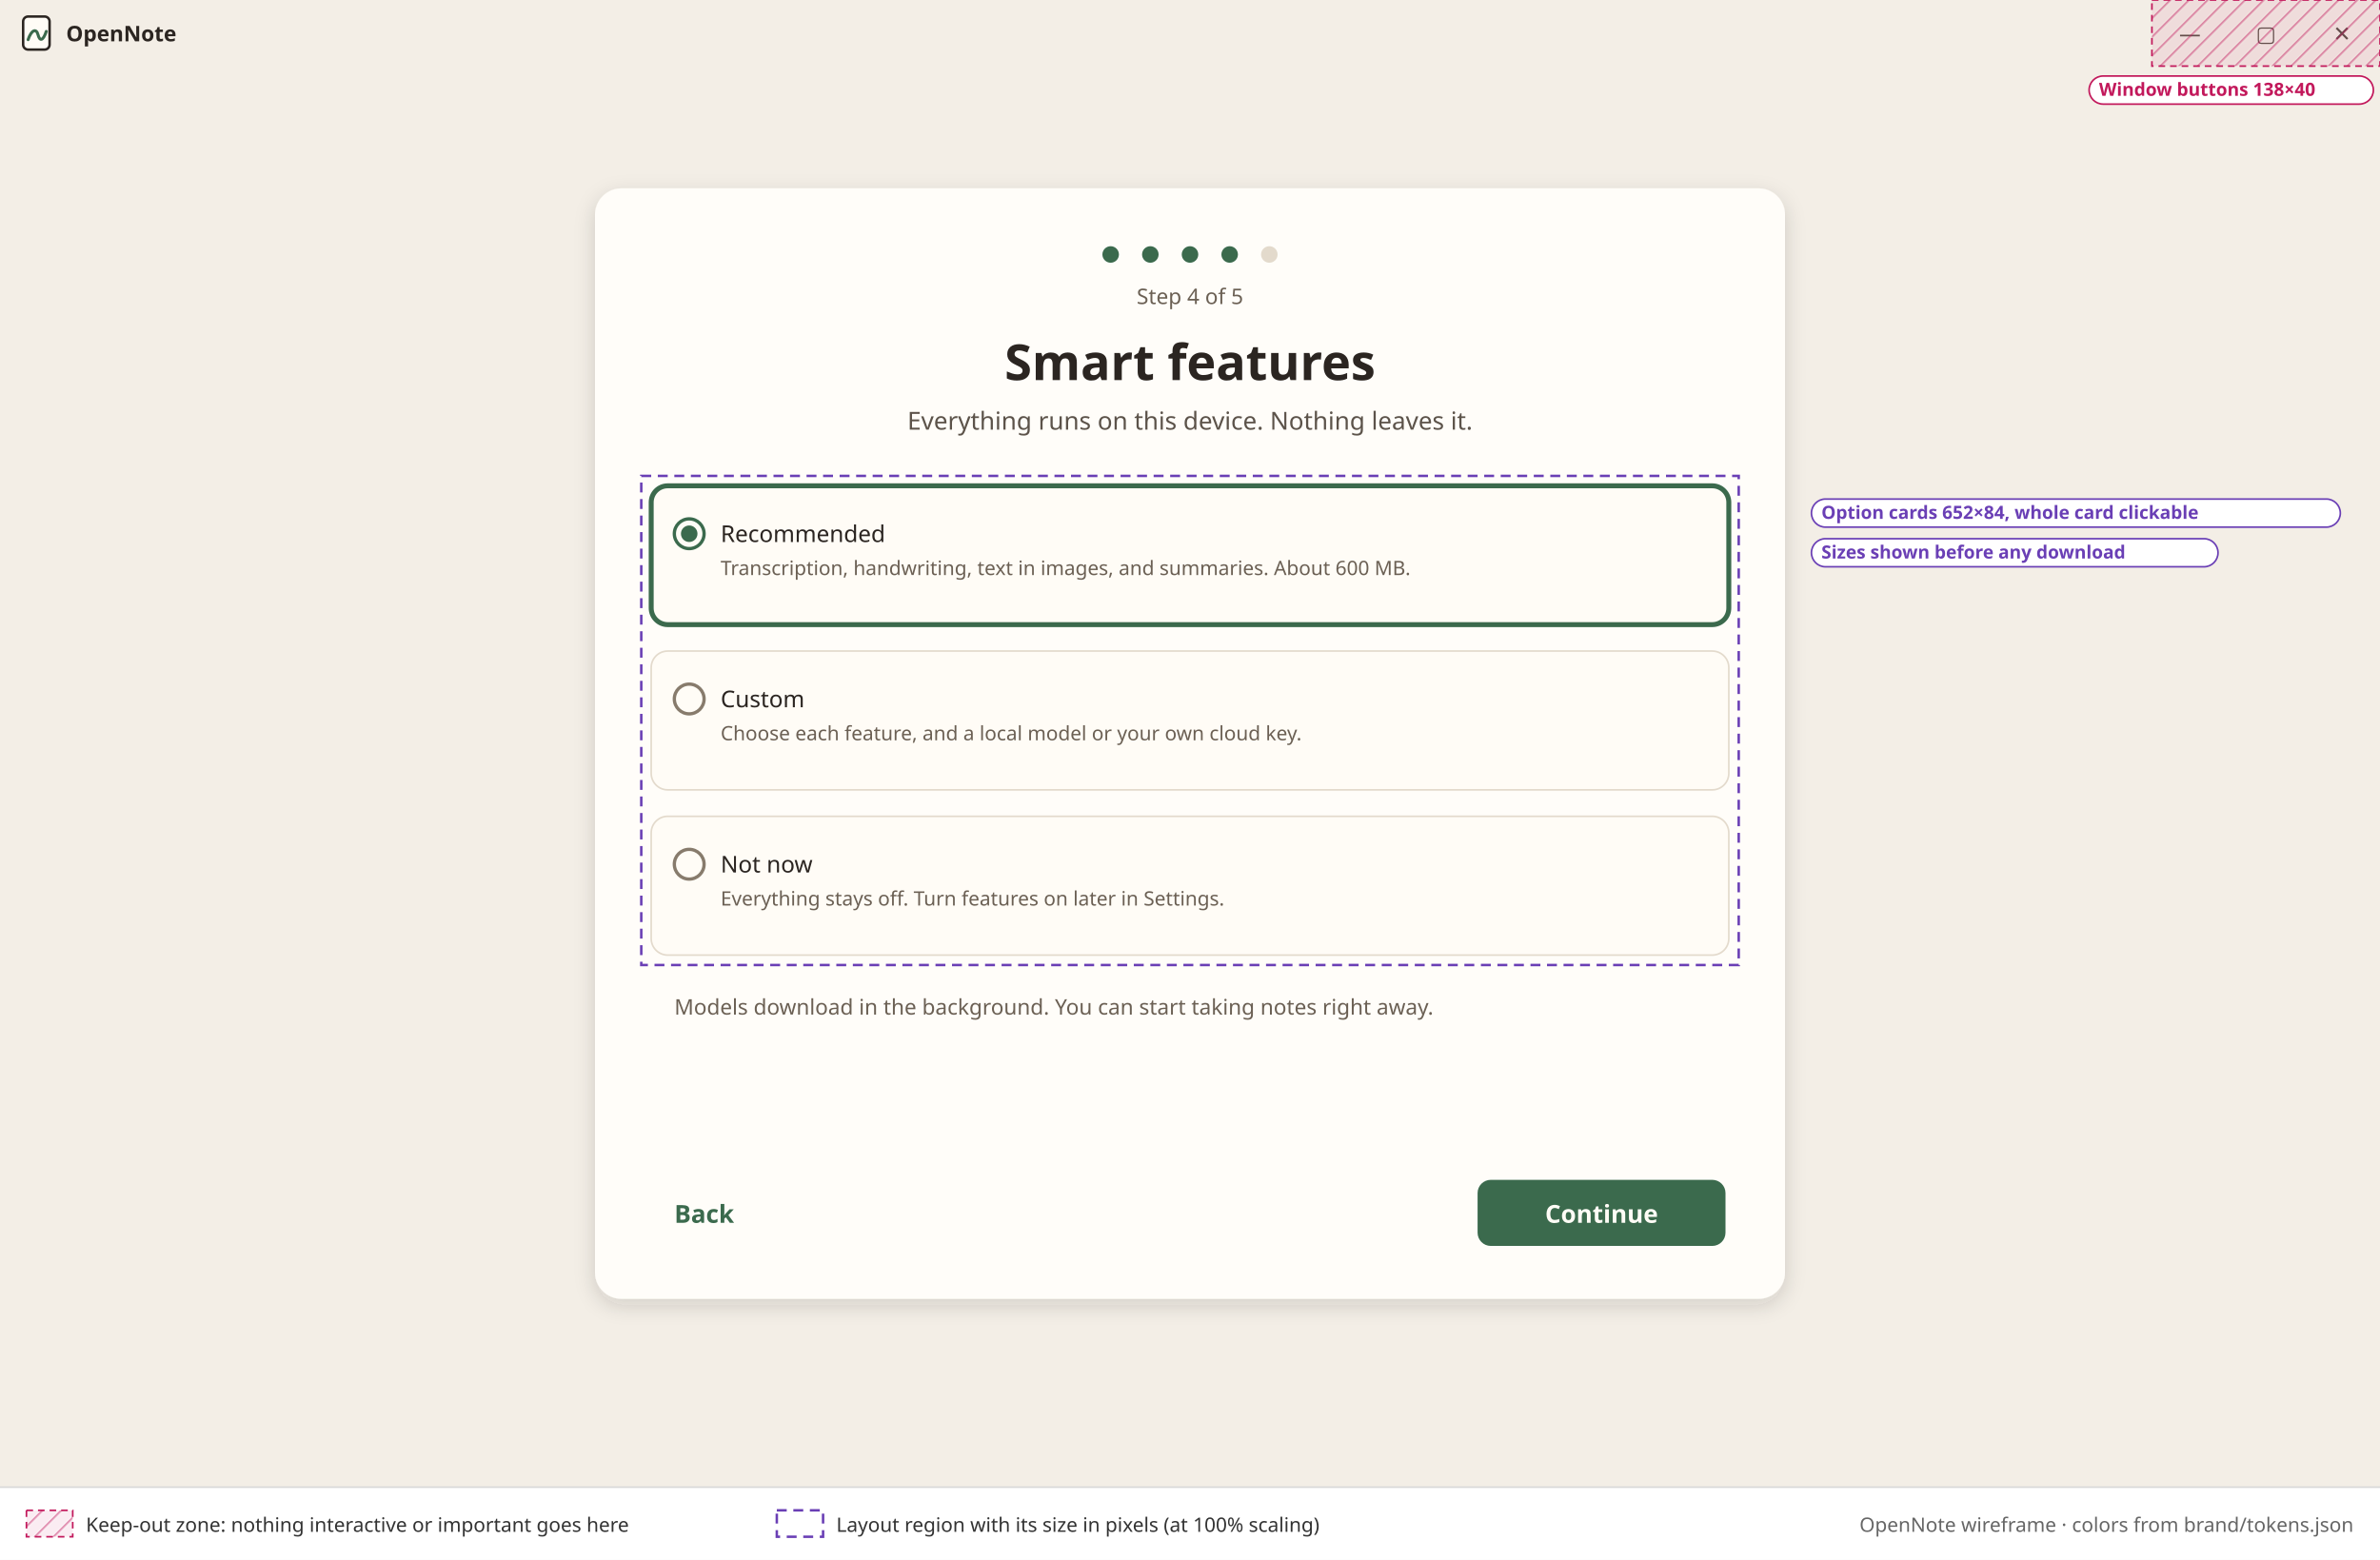
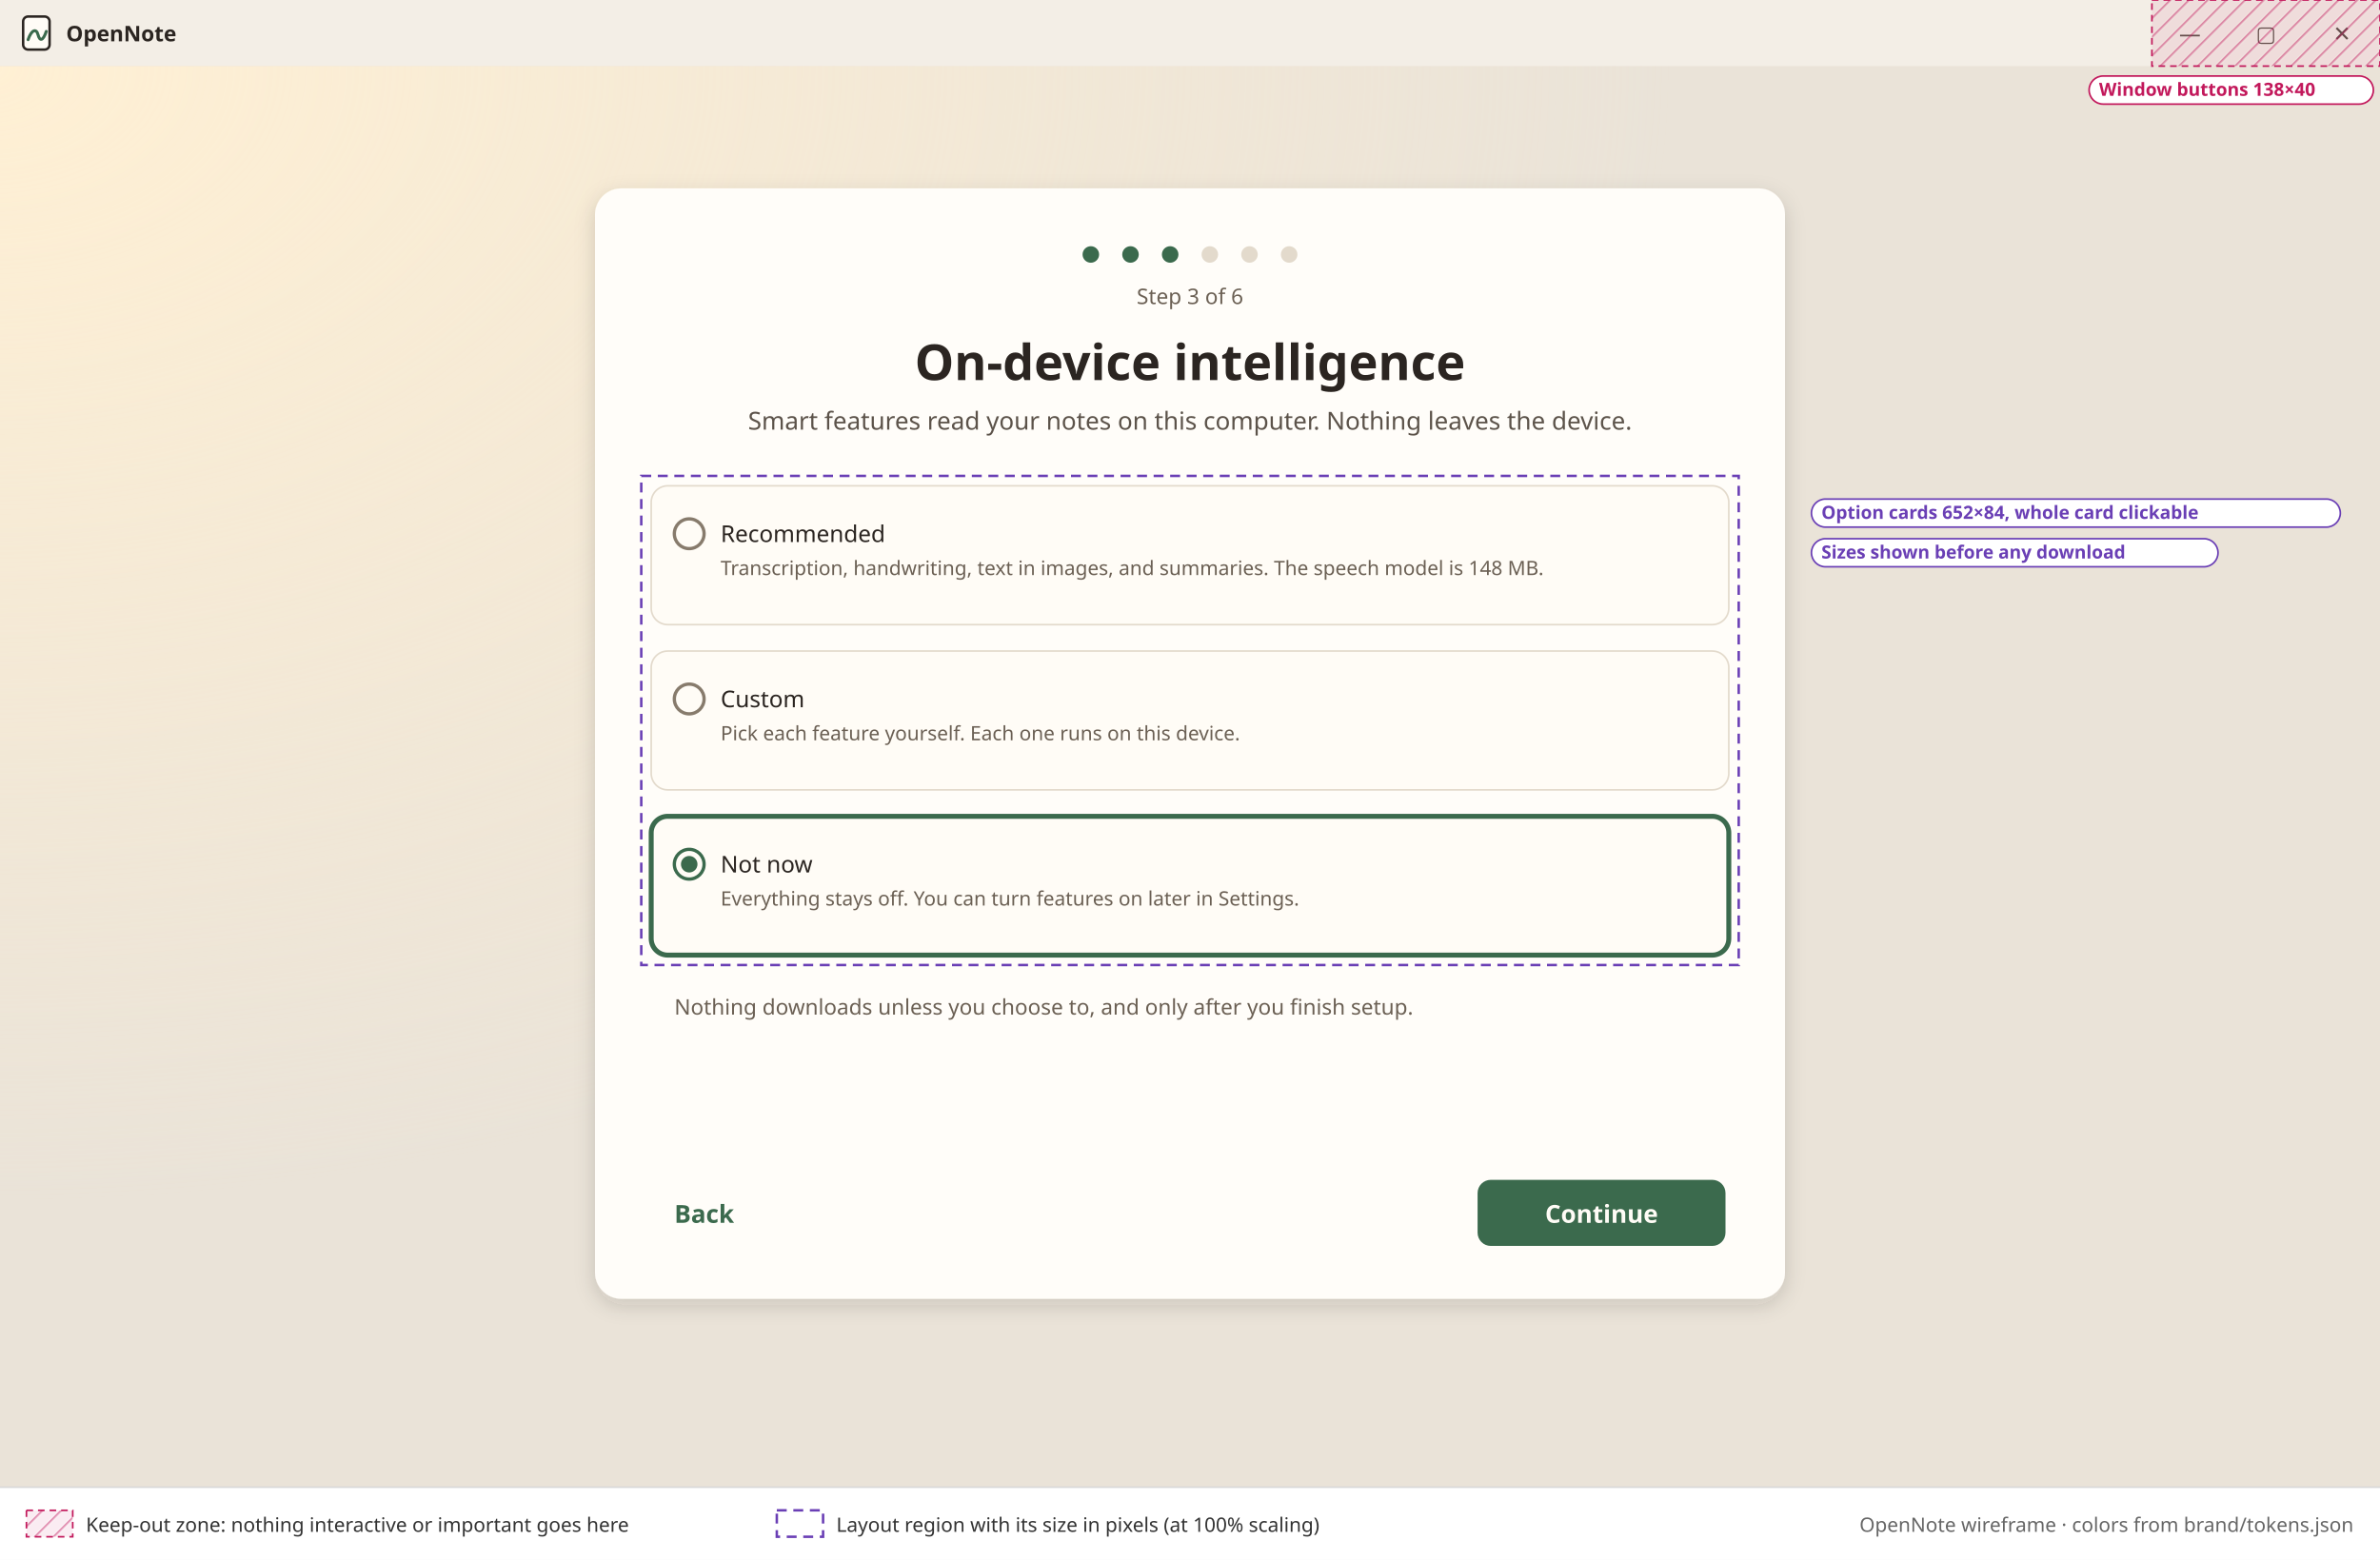
<svg xmlns="http://www.w3.org/2000/svg" viewBox="0 0 1440 944" width="1440" height="944" role="img">
  <defs>
    <pattern id="hatch" width="8" height="8" patternUnits="userSpaceOnUse" patternTransform="rotate(45)">
      <rect width="8" height="8" fill="#C2185B" fill-opacity="0.08" />
      <line x1="0" y1="0" x2="0" y2="8" stroke="#C2185B" stroke-opacity="0.45" stroke-width="2" />
    </pattern>
    <filter id="shadow" x="-10%" y="-10%" width="120%" height="130%">
      <feDropShadow dx="0" dy="4" stdDeviation="6" flood-color="#2B2521" flood-opacity="0.16" />
    </filter>
  </defs>
  <rect x="0" y="0" width="1440" height="900" rx="0" fill="#F3EEE6" />
  <rect x="0" y="0" width="1440" height="40" rx="0" fill="#F3EEE6" />
  <rect x="14" y="10" width="16" height="20" rx="3" fill="#FFFCF6" stroke="#2B2521" stroke-width="1.5" />
  <path d="M17 24c2-6 5-7 6-3s3 4 5-2" fill="none" stroke-linecap="round" stroke-linejoin="round" stroke="#3B6A4D" stroke-width="1.8" />
  <text x="40" y="25" font-size="13" font-weight="600" fill="#2B2521" text-anchor="start" font-family="'Atkinson Hyperlegible Next', 'Segoe UI', system-ui, sans-serif">OpenNote</text>
  <text x="1325" y="25" font-size="13" font-weight="400" fill="#5C534A" text-anchor="middle" font-family="'Atkinson Hyperlegible Next', 'Segoe UI', system-ui, sans-serif">—</text>
  <text x="1371" y="25" font-size="13" font-weight="400" fill="#5C534A" text-anchor="middle" font-family="'Atkinson Hyperlegible Next', 'Segoe UI', system-ui, sans-serif">▢</text>
  <text x="1417" y="25" font-size="13" font-weight="400" fill="#5C534A" text-anchor="middle" font-family="'Atkinson Hyperlegible Next', 'Segoe UI', system-ui, sans-serif">✕</text>
+   <defs>
+     <radialGradient id="ambient3" cx="0" cy="0" r="1" gradientUnits="userSpaceOnUse" gradientTransform="translate(0 40) scale(1008 688)">
+       <stop offset="0" stop-color="#FFF0D4" />
+       <stop offset="1" stop-color="#FFF0D4" stop-opacity="0" />
+     </radialGradient>
+     <radialGradient id="ambient3p">
+       <stop offset="0" stop-color="#FCE4B8" />
+       <stop offset="1" stop-color="#FCE4B8" stop-opacity="0" />
+     </radialGradient>
+   </defs>
+   <rect x="0" y="40" width="1440" height="860" rx="0" fill="#EAE3D8" />
+   <rect x="0" y="40" width="1440" height="860" fill="url(#ambient3)" />
  <rect x="360" y="114" width="720" height="672" rx="16" fill="#FFFDF9" filter="url(#shadow)" />
-   <circle cx="672" cy="154" r="5" fill="#3B6A4D" />
-   <circle cx="696" cy="154" r="5" fill="#3B6A4D" />
-   <circle cx="720" cy="154" r="5" fill="#3B6A4D" />
-   <circle cx="744" cy="154" r="5" fill="#3B6A4D" />
-   <circle cx="768" cy="154" r="5" fill="#E3DACC" />
-   <text x="720" y="184" font-size="13" font-weight="400" fill="#6B6054" text-anchor="middle" font-family="'Atkinson Hyperlegible Next', 'Segoe UI', system-ui, sans-serif">Step 4 of 5</text>
-   <text x="720" y="230" font-size="30" font-weight="600" fill="#2B2521" text-anchor="middle" font-family="'Atkinson Hyperlegible Next', 'Segoe UI', system-ui, sans-serif">Smart features</text>
-   <text x="720" y="260" font-size="15" font-weight="400" fill="#5C534A" text-anchor="middle" font-family="'Atkinson Hyperlegible Next', 'Segoe UI', system-ui, sans-serif">Everything runs on this device. Nothing leaves it.</text>
-   <rect x="394" y="294" width="652" height="84" rx="10" fill="#FFFCF6" stroke="#3B6A4D" stroke-width="3" />
-   <circle cx="417" cy="323" r="9" fill="none" stroke="#3B6A4D" stroke-width="2" />
-   <circle cx="417" cy="323" r="5" fill="#3B6A4D" />
+   <circle cx="660" cy="154" r="5" fill="#3B6A4D" />
+   <circle cx="684" cy="154" r="5" fill="#3B6A4D" />
+   <circle cx="708" cy="154" r="5" fill="#3B6A4D" />
+   <circle cx="732" cy="154" r="5" fill="#E3DACC" />
+   <circle cx="756" cy="154" r="5" fill="#E3DACC" />
+   <circle cx="780" cy="154" r="5" fill="#E3DACC" />
+   <text x="720" y="184" font-size="13" font-weight="400" fill="#6B6054" text-anchor="middle" font-family="'Atkinson Hyperlegible Next', 'Segoe UI', system-ui, sans-serif">Step 3 of 6</text>
+   <text x="720" y="230" font-size="30" font-weight="600" fill="#2B2521" text-anchor="middle" font-family="'Atkinson Hyperlegible Next', 'Segoe UI', system-ui, sans-serif">On-device intelligence</text>
+   <text x="720" y="260" font-size="15" font-weight="400" fill="#5C534A" text-anchor="middle" font-family="'Atkinson Hyperlegible Next', 'Segoe UI', system-ui, sans-serif">Smart features read your notes on this computer. Nothing leaves the device.</text>
+   <rect x="394" y="294" width="652" height="84" rx="10" fill="#FFFCF6" stroke="#E3DACC" stroke-width="1" />
+   <circle cx="417" cy="323" r="9" fill="none" stroke="#877B6C" stroke-width="2" />
  <text x="436" y="328" font-size="14" font-weight="400" fill="#2B2521" text-anchor="start" font-family="'Atkinson Hyperlegible Next', 'Segoe UI', system-ui, sans-serif">Recommended</text>
-   <text x="436" y="348" font-size="12" font-weight="400" fill="#6B6054" text-anchor="start" font-family="'Atkinson Hyperlegible Next', 'Segoe UI', system-ui, sans-serif">Transcription, handwriting, text in images, and summaries. About 600 MB.</text>
+   <text x="436" y="348" font-size="12" font-weight="400" fill="#6B6054" text-anchor="start" font-family="'Atkinson Hyperlegible Next', 'Segoe UI', system-ui, sans-serif">Transcription, handwriting, text in images, and summaries. The speech model is 148 MB.</text>
  <rect x="394" y="394" width="652" height="84" rx="10" fill="#FFFCF6" stroke="#E3DACC" stroke-width="1" />
  <circle cx="417" cy="423" r="9" fill="none" stroke="#877B6C" stroke-width="2" />
  <text x="436" y="428" font-size="14" font-weight="400" fill="#2B2521" text-anchor="start" font-family="'Atkinson Hyperlegible Next', 'Segoe UI', system-ui, sans-serif">Custom</text>
-   <text x="436" y="448" font-size="12" font-weight="400" fill="#6B6054" text-anchor="start" font-family="'Atkinson Hyperlegible Next', 'Segoe UI', system-ui, sans-serif">Choose each feature, and a local model or your own cloud key.</text>
-   <rect x="394" y="494" width="652" height="84" rx="10" fill="#FFFCF6" stroke="#E3DACC" stroke-width="1" />
-   <circle cx="417" cy="523" r="9" fill="none" stroke="#877B6C" stroke-width="2" />
+   <text x="436" y="448" font-size="12" font-weight="400" fill="#6B6054" text-anchor="start" font-family="'Atkinson Hyperlegible Next', 'Segoe UI', system-ui, sans-serif">Pick each feature yourself. Each one runs on this device.</text>
+   <rect x="394" y="494" width="652" height="84" rx="10" fill="#FFFCF6" stroke="#3B6A4D" stroke-width="3" />
+   <circle cx="417" cy="523" r="9" fill="none" stroke="#3B6A4D" stroke-width="2" />
+   <circle cx="417" cy="523" r="5" fill="#3B6A4D" />
  <text x="436" y="528" font-size="14" font-weight="400" fill="#2B2521" text-anchor="start" font-family="'Atkinson Hyperlegible Next', 'Segoe UI', system-ui, sans-serif">Not now</text>
-   <text x="436" y="548" font-size="12" font-weight="400" fill="#6B6054" text-anchor="start" font-family="'Atkinson Hyperlegible Next', 'Segoe UI', system-ui, sans-serif">Everything stays off. Turn features on later in Settings.</text>
-   <text x="408" y="614" font-size="13" font-weight="400" fill="#6B6054" text-anchor="start" font-family="'Atkinson Hyperlegible Next', 'Segoe UI', system-ui, sans-serif">Models download in the background. You can start taking notes right away.</text>
+   <text x="436" y="548" font-size="12" font-weight="400" fill="#6B6054" text-anchor="start" font-family="'Atkinson Hyperlegible Next', 'Segoe UI', system-ui, sans-serif">Everything stays off. You can turn features on later in Settings.</text>
+   <text x="408" y="614" font-size="13" font-weight="400" fill="#6B6054" text-anchor="start" font-family="'Atkinson Hyperlegible Next', 'Segoe UI', system-ui, sans-serif">Nothing downloads unless you choose to, and only after you finish setup.</text>
  <text x="408" y="740" font-size="15" font-weight="600" fill="#3B6A4D" text-anchor="start" font-family="'Atkinson Hyperlegible Next', 'Segoe UI', system-ui, sans-serif">Back</text>
  <g data-fit="8" data-center="both">
    <rect x="894" y="714" width="150" height="40" rx="8" fill="#3B6A4D" />
    <text x="969" y="740" font-size="15" font-weight="600" fill="#FFFCF6" text-anchor="middle" font-family="'Atkinson Hyperlegible Next', 'Segoe UI', system-ui, sans-serif">Continue</text>
  </g>
  <g pointer-events="none">
    <rect x="388" y="288" width="664" height="296" rx="0" fill="none" stroke="#6A3FB5" stroke-width="1.5" stroke-dasharray="6 4" />
  </g>
  <g data-fit="4" pointer-events="none">
    <rect x="1096" y="302" width="320" height="17" rx="8.5" fill="#FFFFFF" stroke="#6A3FB5" stroke-width="1" />
    <text x="1102" y="314" font-size="11" font-weight="600" fill="#6A3FB5" text-anchor="start" font-family="'Atkinson Hyperlegible Next', 'Segoe UI', system-ui, sans-serif">Option cards 652×84, whole card clickable</text>
  </g>
  <g data-fit="4" pointer-events="none">
    <rect x="1096" y="326" width="246" height="17" rx="8.5" fill="#FFFFFF" stroke="#6A3FB5" stroke-width="1" />
    <text x="1102" y="338" font-size="11" font-weight="600" fill="#6A3FB5" text-anchor="start" font-family="'Atkinson Hyperlegible Next', 'Segoe UI', system-ui, sans-serif">Sizes shown before any download</text>
  </g>
  <g pointer-events="none">
    <rect x="1302" y="0" width="138" height="40" rx="0" fill="url(#hatch)" stroke="#C2185B" stroke-width="1" stroke-dasharray="4 3" />
  </g>
  <g data-fit="4" pointer-events="none">
    <rect x="1264" y="46" width="172" height="17" rx="8.5" fill="#FFFFFF" stroke="#C2185B" stroke-width="1" />
    <text x="1270" y="58" font-size="11" font-weight="600" fill="#C2185B" text-anchor="start" font-family="'Atkinson Hyperlegible Next', 'Segoe UI', system-ui, sans-serif">Window buttons 138×40</text>
  </g>
  <rect x="0" y="900" width="1440" height="44" rx="0" fill="#FFFFFF" />
  <line x1="0" y1="900" x2="1440" y2="900" stroke="#D9D9D9" />
  <rect x="16" y="914" width="28" height="16" rx="0" fill="url(#hatch)" stroke="#C2185B" stroke-width="1" stroke-dasharray="4 3" />
  <text x="52" y="927" font-size="12" font-weight="400" fill="#333" text-anchor="start" font-family="'Atkinson Hyperlegible Next', 'Segoe UI', system-ui, sans-serif">Keep-out zone: nothing interactive or important goes here</text>
  <rect x="470" y="914" width="28" height="16" rx="0" fill="none" stroke="#6A3FB5" stroke-width="1.5" stroke-dasharray="6 4" />
  <text x="506" y="927" font-size="12" font-weight="400" fill="#333" text-anchor="start" font-family="'Atkinson Hyperlegible Next', 'Segoe UI', system-ui, sans-serif">Layout region with its size in pixels (at 100% scaling)</text>
  <text x="1424" y="927" font-size="12" font-weight="400" fill="#666" text-anchor="end" font-family="'Atkinson Hyperlegible Next', 'Segoe UI', system-ui, sans-serif">OpenNote wireframe · colors from brand/tokens.json</text>
</svg>
